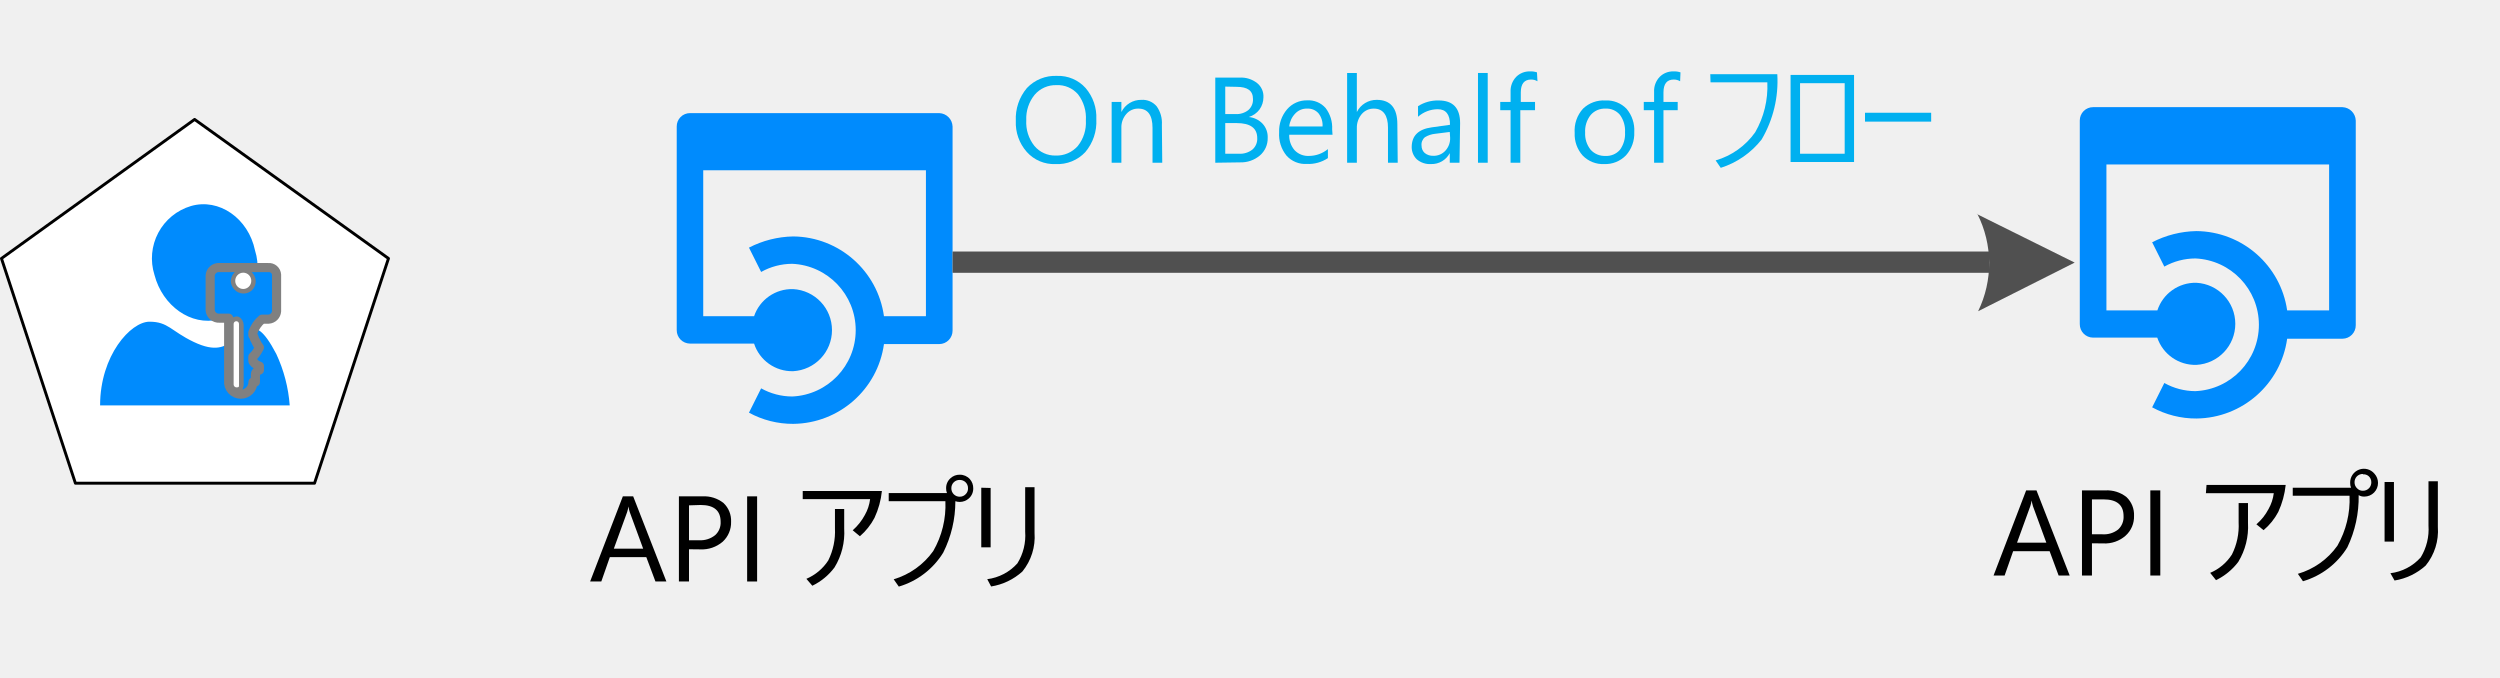
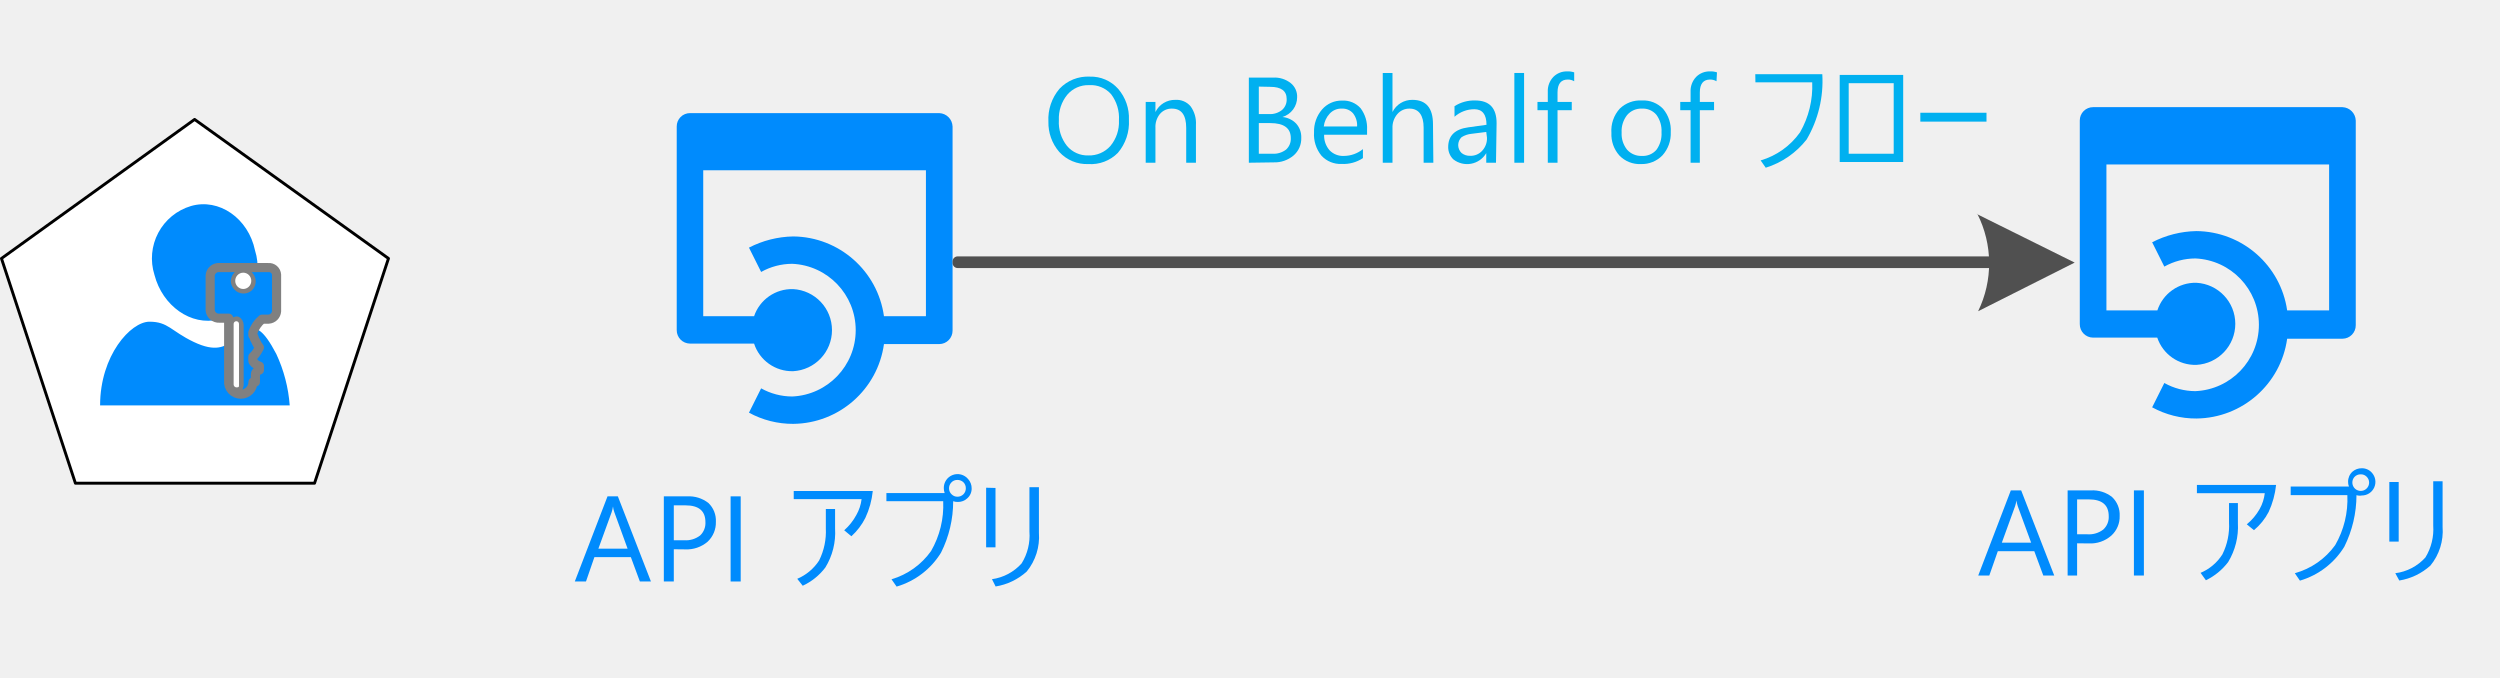
- <svg xmlns="http://www.w3.org/2000/svg" viewBox="0 0 205.55 55.68">
+ <svg xmlns="http://www.w3.org/2000/svg" id="svg95" viewBox="0 0 205.55 55.68">
  <defs>
-     <style>.cls-1,.cls-4{fill:#fff;}.cls-1{stroke:#000;stroke-width:0.24px;}.cls-1,.cls-3{stroke-linecap:round;stroke-linejoin:round;}.cls-2,.cls-3{fill:#008bfd;}.cls-3{stroke:gray;stroke-width:0.75px;}.cls-5{fill:#505050;}.cls-6{fill:#00b0f0;}</style>
+     <style>
+       .cls-1, .cls-4, .cls-5 {
+         fill: #fff;
+       }
+ 
+       .cls-1 {
+         stroke: #000;
+         stroke-width: 0.24px;
+       }
+ 
+       .cls-1, .cls-3 {
+         stroke-linecap: round;
+         stroke-linejoin: round;
+       }
+ 
+       .cls-1, .cls-2, .cls-3, .cls-4, .cls-7 {
+         fill-rule: evenodd;
+       }
+ 
+       .cls-10, .cls-2, .cls-3 {
+         fill: #008bfd;
+       }
+ 
+       .cls-3 {
+         stroke: gray;
+         stroke-width: 0.75px;
+       }
+ 
+       .cls-6, .cls-7 {
+         fill: #505050;
+       }
+ 
+       .cls-8 {
+         isolation: isolate;
+       }
+ 
+       .cls-9 {
+         fill: #00b0f0;
+       }
+     </style>
  </defs>
-   <g id="shapes">
+   <g>
    <g id="shape1000-1">
-       <path class="cls-1" d="M16,9.82.12,21.25,6.2,39.73H25.86l6.08-18.48Z" />
+       <path id="path15" class="cls-1" d="M16,9.82.12,21.25,6.2,39.73H25.86l6.08-18.48Z" />
    </g>
    <g id="group1216-3">
      <g id="group1217-4">
        <g id="group1218-5">
          <g id="group1219-6">
            <g id="shape1220-7">
-               <path class="cls-2" d="M15.7,16.94a4.49,4.49,0,0,0-3,5.66c.66,2.55,3,4.22,5.27,3.67a4.5,4.5,0,0,0,3-5.67C20.42,17.94,18,16.27,15.7,16.94Z" />
+               <path id="path28" class="cls-2" d="M15.7,16.94a4.49,4.49,0,0,0-3,5.66c.66,2.55,3,4.22,5.27,3.67a4.5,4.5,0,0,0,3-5.67C20.42,17.94,18,16.27,15.7,16.94Z" />
            </g>
          </g>
          <g id="group1221-9">
            <g id="shape1222-10">
-               <path class="cls-2" d="M20.64,27c-.44,0-.88.78-1.54,1.11s-1.32.89-3.18,0-2.09-1.66-3.63-1.66-4.06,2.77-4.06,6.88H23.82a12.09,12.09,0,0,0-1.1-4.22C21.62,27,21.08,27,20.64,27Z" />
+               <path id="path36" class="cls-2" d="M20.64,27c-.44,0-.88.78-1.54,1.11s-1.32.89-3.18,0-2.09-1.66-3.63-1.66-4.06,2.77-4.06,6.88H23.82a12.09,12.09,0,0,0-1.1-4.22C21.62,27,21.08,27,20.64,27Z" />
            </g>
          </g>
        </g>
      </g>
      <g id="group1223-12">
        <g id="shape1224-13">
-           <path class="cls-3" d="M22.05,22H17.93a.71.71,0,0,0-.65.66v2.85a.72.72,0,0,0,.76.65h.76v5.15a1,1,0,0,0,1,1.1,1,1,0,0,0,1-1H21v-.65c0-.22.33-.33.33-.33v-.33c-.33-.11-.54-.33-.54-.44v-.33l.21-.22a3.55,3.55,0,0,0,.33-.54A2.4,2.4,0,0,1,21,28c-.1-.11-.1-.33-.21-.44v-.22a2.51,2.51,0,0,1,.76-1.1h.54a.7.7,0,0,0,.65-.65v-3A.63.63,0,0,0,22.05,22Zm-2.39,9.53c0,.22,0,.33-.21.33s-.22-.22-.22-.33V26.72c0-.22.11-.33.22-.33s.21.22.21.33ZM20,23.76a.69.69,0,0,1-.65-.65.7.7,0,0,1,.65-.66.71.71,0,0,1,.65.66A.62.62,0,0,1,20,23.76Z" />
+           <path id="path46" class="cls-3" d="M22.05,22H17.93a.71.71,0,0,0-.65.66v2.85a.72.72,0,0,0,.76.65h.76v5.15a1,1,0,0,0,1,1.1,1,1,0,0,0,1-1H21v-.65c0-.22.33-.33.33-.33v-.33c-.33-.11-.54-.33-.54-.44v-.33l.21-.22a3.55,3.55,0,0,0,.33-.54A2.4,2.4,0,0,1,21,28c-.1-.11-.1-.33-.21-.44v-.22a2.51,2.51,0,0,1,.76-1.1h.54a.7.7,0,0,0,.65-.65v-3A.63.63,0,0,0,22.05,22Zm-2.39,9.53c0,.22,0,.33-.21.33s-.22-.22-.22-.33V26.72c0-.22.11-.33.22-.33s.21.22.21.33ZM20,23.76a.69.69,0,0,1-.65-.65.7.7,0,0,1,.65-.66.71.71,0,0,1,.65.66A.62.62,0,0,1,20,23.76Z" />
        </g>
        <g id="shape1225-15">
-           <path class="cls-4" d="M19.43,31.85a.24.24,0,0,1-.22-.22v-5a.22.22,0,0,1,.44,0v5.11C19.65,31.85,19.54,31.85,19.43,31.85Z" />
+           <path id="path51" class="cls-4" d="M19.43,31.85a.24.24,0,0,1-.22-.22v-5a.22.22,0,0,1,.44,0v5.11C19.65,31.85,19.54,31.85,19.43,31.85Z" />
        </g>
        <g id="shape1226-17">
-           <ellipse class="cls-4" cx="20" cy="23.09" rx="0.66" ry="0.67" />
+           <ellipse id="ellipse56" class="cls-5" cx="20" cy="23.09" rx="0.66" ry="0.67" />
        </g>
      </g>
    </g>
-     <g id="shape1229-25">
-       <path class="cls-2" d="M77.23,9.3H56.73a1.09,1.09,0,0,0-1.09,1.1V27.14a1.1,1.1,0,0,0,1.09,1.11H62a3.29,3.29,0,0,0,3.21,2.27,3.38,3.38,0,0,0,0-6.75A3.29,3.29,0,0,0,62,26H57.82v-12H76.13V26H72.68a7.61,7.61,0,0,0-7.46-6.56,8.25,8.25,0,0,0-3.64.92l1,2a5.27,5.27,0,0,1,2.55-.67,5.46,5.46,0,0,1,0,10.91,5.27,5.27,0,0,1-2.55-.67l-1,2a7.51,7.51,0,0,0,3.64.92,7.61,7.61,0,0,0,7.46-6.56h4.55a1.1,1.1,0,0,0,1.09-1.11V10.4A1.14,1.14,0,0,0,77.23,9.3Z" />
-     </g>
-     <g id="shape1227-19">
-       <path class="cls-2" d="M192.6,8.81H172.1A1.09,1.09,0,0,0,171,9.91V26.65a1.1,1.1,0,0,0,1.09,1.11h5.28A3.29,3.29,0,0,0,180.59,30a3.38,3.38,0,0,0,0-6.75,3.29,3.29,0,0,0-3.21,2.27h-4.19v-12H191.5v12h-3.45A7.61,7.61,0,0,0,180.59,19a8.25,8.25,0,0,0-3.64.92l1,2a5.27,5.27,0,0,1,2.55-.67,5.46,5.46,0,0,1,0,10.91,5.27,5.27,0,0,1-2.55-.67l-1,2a7.51,7.51,0,0,0,3.64.92,7.61,7.61,0,0,0,7.46-6.56h4.55a1.1,1.1,0,0,0,1.09-1.11V9.91A1.14,1.14,0,0,0,192.6,8.81Z" />
-     </g>
+   </g>
+   <path id="path65" class="cls-2" d="M192.6,8.81H172.1A1.09,1.09,0,0,0,171,9.91V26.65a1.1,1.1,0,0,0,1.09,1.11h5.28A3.29,3.29,0,0,0,180.59,30a3.38,3.38,0,0,0,0-6.75,3.29,3.29,0,0,0-3.21,2.27h-4.19v-12H191.5v12h-3.45A7.61,7.61,0,0,0,180.59,19a8.25,8.25,0,0,0-3.64.92l1,2a5.27,5.27,0,0,1,2.55-.67,5.46,5.46,0,0,1,0,10.91,5.27,5.27,0,0,1-2.55-.67l-1,2a7.51,7.51,0,0,0,3.64.92,7.61,7.61,0,0,0,7.46-6.56h4.55a1.1,1.1,0,0,0,1.09-1.11V9.91A1.14,1.14,0,0,0,192.6,8.81Z" />
+   <path id="path83" class="cls-2" d="M77.23,9.3H56.73a1.09,1.09,0,0,0-1.09,1.1V27.14a1.1,1.1,0,0,0,1.09,1.11H62a3.29,3.29,0,0,0,3.21,2.27,3.38,3.38,0,0,0,0-6.75A3.29,3.29,0,0,0,62,26H57.82v-12H76.13V26H72.68a7.61,7.61,0,0,0-7.46-6.56,8.25,8.25,0,0,0-3.64.92l1,2a5.27,5.27,0,0,1,2.55-.67,5.46,5.46,0,0,1,0,10.91,5.27,5.27,0,0,1-2.55-.67l-1,2a7.51,7.51,0,0,0,3.64.92,7.61,7.61,0,0,0,7.46-6.56h4.55a1.1,1.1,0,0,0,1.09-1.11V10.4A1.14,1.14,0,0,0,77.23,9.3Z" />
+   <g>
+     <rect class="cls-6" x="78.32" y="21.08" width="85.85" height="0.96" rx="0.42" />
    <g id="shape1230-28">
-       <g id="lend5">
-         <path class="cls-5" d="M162.52,17.59l8.06,4-7.94,4a9,9,0,0,0-.06-8" />
+       <g id="use7">
+         <g id="lend5">
+           <path id="path4" class="cls-7" d="M162.52,17.59l8.06,4-7.94,4a9,9,0,0,0-.06-8" />
+         </g>
      </g>
    </g>
  </g>
-   <g id="text">
-     <path d="M170.17,47.32h-.91l-.74-2h-3l-.7,2h-.91l2.68-7h.85Zm-1.92-2.7-1.1-3a4.26,4.26,0,0,1-.11-.47h0a2.53,2.53,0,0,1-.11.47l-1.09,3Z" />
-     <path d="M172,44.67v2.65h-.82v-7h1.92a2.56,2.56,0,0,1,1.74.55,2,2,0,0,1,.62,1.54,2.1,2.1,0,0,1-.69,1.63,2.57,2.57,0,0,1-1.85.64Zm0-3.61v2.87h.86a1.89,1.89,0,0,0,1.29-.39,1.38,1.38,0,0,0,.45-1.1c0-.92-.55-1.38-1.64-1.38Z" />
-     <path d="M177.62,47.32h-.82v-7h.82Z" />
-     <path d="M181.42,39.87h6.51a7.1,7.1,0,0,1-.61,2.22,5,5,0,0,1-1.21,1.5l-.59-.48a4.21,4.21,0,0,0,1-1.26,3.49,3.49,0,0,0,.43-1.3h-5.58Zm.3,7.23a3.93,3.93,0,0,0,1.79-1.51,5.27,5.27,0,0,0,.55-2.64V41.36h.77V43a5.57,5.57,0,0,1-.8,3.2,5.06,5.06,0,0,1-1.83,1.5Z" />
-     <path d="M193.93,40.71A9.56,9.56,0,0,1,193,45a6.39,6.39,0,0,1-3.65,2.79l-.42-.61a6.05,6.05,0,0,0,3.25-2.31,7.62,7.62,0,0,0,1-4.11h-4.67v-.66h4.79a1,1,0,0,1-.07-.4,1.13,1.13,0,0,1,2-.75,1.12,1.12,0,0,1,.29.75,1.12,1.12,0,0,1-1.12,1.13A.84.84,0,0,1,193.93,40.71Zm.35-1.74a.67.67,0,0,0-.52.22.69.69,0,0,0-.17.46.67.67,0,0,0,.23.52.63.63,0,0,0,.46.18.68.68,0,0,0,.52-.23.7.7,0,0,0,.17-.47.66.66,0,0,0-.23-.51A.63.63,0,0,0,194.28,39Z" />
-     <path d="M196.83,39.63v4.9h-.77v-4.9Zm-.29,7.5a4,4,0,0,0,2.49-1.3,4.43,4.43,0,0,0,.64-2.62V39.57h.77v3.75a4.51,4.51,0,0,1-1,3.18,5,5,0,0,1-2.56,1.23Z" />
-     <path d="M54.79,47.81h-.9l-.75-2h-3l-.7,2h-.92l2.69-7h.85Zm-1.91-2.7-1.1-3a2.53,2.53,0,0,1-.11-.47h0a2.53,2.53,0,0,1-.11.47l-1.09,3Z" />
-     <path d="M56.65,45.16v2.65h-.83v-7h1.93a2.56,2.56,0,0,1,1.74.55,2,2,0,0,1,.62,1.54,2.14,2.14,0,0,1-.69,1.64,2.63,2.63,0,0,1-1.85.63Zm0-3.61v2.87h.85A1.92,1.92,0,0,0,58.8,44a1.37,1.37,0,0,0,.45-1.1c0-.92-.55-1.38-1.64-1.38Z" />
-     <path d="M62.25,47.81h-.82v-7h.82Z" />
-     <path d="M66,40.37h6.51a6.85,6.85,0,0,1-.61,2.21,5.13,5.13,0,0,1-1.2,1.51l-.59-.49a4.53,4.53,0,0,0,1-1.26,3.49,3.49,0,0,0,.43-1.3H66Zm.3,7.22a4,4,0,0,0,1.8-1.51,5.35,5.35,0,0,0,.55-2.64V41.85h.76v1.61a5.47,5.47,0,0,1-.8,3.2,5,5,0,0,1-1.82,1.5Z" />
-     <path d="M78.55,41.21a9.39,9.39,0,0,1-1,4.23,6.42,6.42,0,0,1-3.65,2.79l-.42-.6a6.15,6.15,0,0,0,3.25-2.32,7.52,7.52,0,0,0,1-4.1H73.07v-.67h4.79a.94.94,0,0,1-.07-.39,1.07,1.07,0,0,1,.36-.83,1.08,1.08,0,0,1,.76-.29,1.1,1.1,0,0,1,.83.36,1.12,1.12,0,0,1,.28.76,1.08,1.08,0,0,1-.36.83,1.12,1.12,0,0,1-.75.29A1.09,1.09,0,0,1,78.55,41.21Zm.36-1.75a.67.67,0,0,0-.69.69.68.68,0,0,0,.69.69.66.66,0,0,0,.51-.23.64.64,0,0,0,.17-.46.67.67,0,0,0-.22-.52A.69.69,0,0,0,78.91,39.46Z" />
-     <path d="M81.45,40.12V45h-.77v-4.9Zm-.28,7.5a4,4,0,0,0,2.48-1.3,4.35,4.35,0,0,0,.64-2.61V40.06h.77v3.75a4.51,4.51,0,0,1-1,3.18,5,5,0,0,1-2.57,1.23Z" />
-     <path class="cls-6" d="M86.8,13.49a3,3,0,0,1-2.38-1,3.61,3.61,0,0,1-.9-2.55,3.9,3.9,0,0,1,.91-2.7,3.2,3.2,0,0,1,2.49-1,3,3,0,0,1,2.34,1,3.67,3.67,0,0,1,.88,2.56,3.86,3.86,0,0,1-.91,2.71A3.12,3.12,0,0,1,86.8,13.49ZM86.86,7a2.26,2.26,0,0,0-1.79.79,3.08,3.08,0,0,0-.69,2.09A3.1,3.1,0,0,0,85.05,12a2.21,2.21,0,0,0,1.75.79A2.31,2.31,0,0,0,88.62,12a3.07,3.07,0,0,0,.66-2.1,3.18,3.18,0,0,0-.64-2.14A2.2,2.2,0,0,0,86.86,7Z" />
-     <path class="cls-6" d="M95.56,13.38h-.8V10.52c0-1.06-.39-1.59-1.16-1.59a1.25,1.25,0,0,0-1,.45,1.64,1.64,0,0,0-.4,1.14v2.86h-.8v-5h.8v.83h0a1.8,1.8,0,0,1,1.64-1,1.52,1.52,0,0,1,1.26.53,2.34,2.34,0,0,1,.43,1.53Z" />
-     <path class="cls-6" d="M99.92,13.38v-7h2a2.14,2.14,0,0,1,1.44.45A1.4,1.4,0,0,1,103.88,8a1.74,1.74,0,0,1-.32,1,1.7,1.7,0,0,1-.89.62v0a1.8,1.8,0,0,1,1.13.54,1.61,1.61,0,0,1,.43,1.17,1.84,1.84,0,0,1-.65,1.46,2.4,2.4,0,0,1-1.62.56Zm.82-6.26V9.38h.84a1.58,1.58,0,0,0,1.06-.33,1.13,1.13,0,0,0,.38-.91c0-.68-.44-1-1.34-1Zm0,3v2.52h1.11a1.65,1.65,0,0,0,1.12-.34,1.16,1.16,0,0,0,.4-.94c0-.82-.56-1.24-1.69-1.24Z" />
-     <path class="cls-6" d="M109.56,11.08H106a1.82,1.82,0,0,0,.45,1.28,1.53,1.53,0,0,0,1.18.46,2.46,2.46,0,0,0,1.55-.56V13a2.89,2.89,0,0,1-1.74.48,2.07,2.07,0,0,1-1.66-.68,2.75,2.75,0,0,1-.61-1.92,2.75,2.75,0,0,1,.66-1.9,2.12,2.12,0,0,1,1.64-.73,1.87,1.87,0,0,1,1.52.63,2.66,2.66,0,0,1,.54,1.77Zm-.82-.68a1.59,1.59,0,0,0-.33-1.08,1.14,1.14,0,0,0-.92-.39,1.28,1.28,0,0,0-1,.41A1.78,1.78,0,0,0,106,10.4Z" />
-     <path class="cls-6" d="M114.92,13.38h-.8V10.49c0-1-.39-1.56-1.16-1.56a1.28,1.28,0,0,0-1,.45,1.72,1.72,0,0,0-.4,1.16v2.84h-.8V6h.8V9.21h0a1.81,1.81,0,0,1,1.64-1c1.13,0,1.69.68,1.69,2Z" />
-     <path class="cls-6" d="M120,13.38h-.8v-.79h0a1.68,1.68,0,0,1-1.54.9,1.65,1.65,0,0,1-1.17-.39,1.39,1.39,0,0,1-.42-1c0-.94.55-1.48,1.65-1.63l1.5-.21c0-.85-.34-1.28-1-1.28a2.46,2.46,0,0,0-1.63.62V8.73a3,3,0,0,1,1.7-.47c1.17,0,1.76.62,1.76,1.86Zm-.8-2.53L118,11a2,2,0,0,0-.84.28.78.78,0,0,0-.28.7.79.79,0,0,0,.26.6,1.05,1.05,0,0,0,.7.23,1.29,1.29,0,0,0,1-.42,1.49,1.49,0,0,0,.39-1.06Z" />
-     <path class="cls-6" d="M122.32,13.38h-.8V6h.8Z" />
-     <path class="cls-6" d="M126.41,6.68a1,1,0,0,0-.53-.14c-.56,0-.84.36-.84,1.06v.78h1.17v.68H125v4.32h-.8V9.06h-.85V8.38h.85V7.56a1.67,1.67,0,0,1,.46-1.24,1.54,1.54,0,0,1,1.13-.45,1.56,1.56,0,0,1,.58.08Z" />
-     <path class="cls-6" d="M131.9,13.49a2.31,2.31,0,0,1-1.77-.7,2.6,2.6,0,0,1-.66-1.86,2.68,2.68,0,0,1,.69-2A2.45,2.45,0,0,1,132,8.26a2.24,2.24,0,0,1,1.74.69,2.72,2.72,0,0,1,.63,1.91,2.69,2.69,0,0,1-.68,1.91A2.36,2.36,0,0,1,131.9,13.49ZM132,8.93a1.52,1.52,0,0,0-1.22.53,2.14,2.14,0,0,0-.45,1.44,2.08,2.08,0,0,0,.45,1.41,1.55,1.55,0,0,0,1.22.51,1.47,1.47,0,0,0,1.19-.5,2.21,2.21,0,0,0,.42-1.44,2.21,2.21,0,0,0-.42-1.44A1.45,1.45,0,0,0,132,8.93Z" />
-     <path class="cls-6" d="M138.14,6.68a1,1,0,0,0-.53-.14c-.56,0-.84.36-.84,1.06v.78h1.17v.68h-1.17v4.32H136V9.06h-.85V8.38H136V7.56a1.67,1.67,0,0,1,.46-1.24,1.54,1.54,0,0,1,1.13-.45,1.56,1.56,0,0,1,.58.08Z" />
-     <path class="cls-6" d="M140.62,6.1h5.51a9.48,9.48,0,0,1-1.29,5.37,6.94,6.94,0,0,1-3.36,2.33l-.42-.61a6.05,6.05,0,0,0,3.25-2.31,7.53,7.53,0,0,0,1-4.11h-4.67Z" />
-     <path class="cls-6" d="M147.22,13.32V6.16h5.22v7.16Zm4.45-.68V6.84H148v5.8Z" />
-     <path class="cls-6" d="M153.34,9.27h5.44V10h-5.44Z" />
-     <rect class="cls-5" x="78.32" y="20.68" width="85.23" height="1.75" />
+   <g id="text76" class="cls-8">
+     <path class="cls-9" d="M89.48,13.49a3.07,3.07,0,0,1-2.39-1A3.67,3.67,0,0,1,86.2,10a3.85,3.85,0,0,1,.91-2.7,3.2,3.2,0,0,1,2.49-1,3,3,0,0,1,2.33,1,3.66,3.66,0,0,1,.89,2.56,3.86,3.86,0,0,1-.91,2.71A3.12,3.12,0,0,1,89.48,13.49ZM89.54,7a2.25,2.25,0,0,0-1.79.79,3.08,3.08,0,0,0-.69,2.09A3.1,3.1,0,0,0,87.73,12a2.2,2.2,0,0,0,1.75.78A2.32,2.32,0,0,0,91.3,12,3.07,3.07,0,0,0,92,9.9a3.23,3.23,0,0,0-.64-2.15A2.23,2.23,0,0,0,89.54,7Z" />
+     <path class="cls-9" d="M98.33,13.38h-.8V10.52q0-1.59-1.17-1.59a1.25,1.25,0,0,0-1,.45A1.68,1.68,0,0,0,95,10.52v2.86h-.8v-5H95v.83h0a1.78,1.78,0,0,1,1.64-1,1.51,1.51,0,0,1,1.25.53,2.35,2.35,0,0,1,.44,1.53Z" />
+     <path class="cls-9" d="M102.68,13.38v-7h2a2.14,2.14,0,0,1,1.44.45A1.41,1.41,0,0,1,106.65,8a1.68,1.68,0,0,1-.33,1,1.71,1.71,0,0,1-.88.62v0a1.8,1.8,0,0,1,1.13.54,1.65,1.65,0,0,1,.42,1.17,1.83,1.83,0,0,1-.64,1.46,2.41,2.41,0,0,1-1.63.56Zm.82-6.26V9.38h.84a1.58,1.58,0,0,0,1.06-.33,1.12,1.12,0,0,0,.39-.91q0-1-1.35-1Zm0,3v2.52h1.12a1.67,1.67,0,0,0,1.12-.34,1.19,1.19,0,0,0,.39-.94c0-.82-.56-1.24-1.69-1.24Z" />
+     <path class="cls-9" d="M112.4,11.08h-3.53a1.82,1.82,0,0,0,.45,1.28,1.53,1.53,0,0,0,1.18.46,2.49,2.49,0,0,0,1.56-.56V13a2.9,2.9,0,0,1-1.75.48,2.12,2.12,0,0,1-1.66-.68,2.75,2.75,0,0,1-.61-1.92A2.75,2.75,0,0,1,108.7,9a2.12,2.12,0,0,1,1.65-.73,1.9,1.9,0,0,1,1.52.63,2.71,2.71,0,0,1,.53,1.77Zm-.82-.68a1.59,1.59,0,0,0-.33-1.08,1.14,1.14,0,0,0-.92-.39,1.28,1.28,0,0,0-1,.41,1.84,1.84,0,0,0-.49,1.06Z" />
+     <path class="cls-9" d="M117.85,13.38h-.8V10.49c0-1-.39-1.56-1.16-1.56a1.28,1.28,0,0,0-1,.45,1.67,1.67,0,0,0-.4,1.16v2.84h-.8V6h.8V9.21h0a1.8,1.8,0,0,1,1.64-1c1.13,0,1.69.68,1.69,2Z" />
+     <path class="cls-9" d="M123,13.38h-.8v-.79h0a1.83,1.83,0,0,1-2.71.51,1.39,1.39,0,0,1-.42-1c0-.94.55-1.48,1.65-1.63l1.5-.21c0-.85-.34-1.28-1-1.28a2.46,2.46,0,0,0-1.63.62V8.73a3,3,0,0,1,1.7-.47c1.17,0,1.76.62,1.76,1.86Zm-.8-2.53L121,11a1.87,1.87,0,0,0-.83.28.9.9,0,0,0,0,1.3,1.05,1.05,0,0,0,.7.23,1.27,1.27,0,0,0,1-.42,1.49,1.49,0,0,0,.39-1.06Z" />
+     <path class="cls-9" d="M125.31,13.38h-.8V6h.8Z" />
+     <path class="cls-9" d="M129.43,6.68a1,1,0,0,0-.53-.14c-.56,0-.84.36-.84,1.06v.78h1.17v.68h-1.17v4.32h-.8V9.06h-.85V8.38h.85V7.56a1.67,1.67,0,0,1,.46-1.24,1.54,1.54,0,0,1,1.13-.45,1.56,1.56,0,0,1,.58.08Z" />
+     <path class="cls-9" d="M134.92,13.49a2.31,2.31,0,0,1-1.77-.7,2.6,2.6,0,0,1-.66-1.86,2.68,2.68,0,0,1,.69-2A2.42,2.42,0,0,1,135,8.26a2.24,2.24,0,0,1,1.74.69,2.72,2.72,0,0,1,.63,1.91,2.69,2.69,0,0,1-.68,1.91A2.36,2.36,0,0,1,134.92,13.49ZM135,8.93a1.52,1.52,0,0,0-1.22.53,2.14,2.14,0,0,0-.45,1.44,2.08,2.08,0,0,0,.45,1.41,1.55,1.55,0,0,0,1.22.51,1.47,1.47,0,0,0,1.19-.5,2.21,2.21,0,0,0,.42-1.44,2.21,2.21,0,0,0-.42-1.44A1.45,1.45,0,0,0,135,8.93Z" />
+     <path class="cls-9" d="M141.13,6.68a1,1,0,0,0-.53-.14c-.56,0-.84.36-.84,1.06v.78h1.17v.68h-1.17v4.32H139V9.06h-.85V8.38H139V7.56a1.67,1.67,0,0,1,.46-1.24,1.54,1.54,0,0,1,1.13-.45,1.56,1.56,0,0,1,.58.08Z" />
+     <path class="cls-9" d="M144.32,6.1h5.51a9.48,9.48,0,0,1-1.29,5.37,6.86,6.86,0,0,1-3.36,2.32l-.42-.6A6.05,6.05,0,0,0,148,10.88a7.62,7.62,0,0,0,1-4.11h-4.67Z" />
+     <path class="cls-9" d="M151.26,13.32V6.16h5.22v7.16Zm4.44-.68V6.84H152v5.8Z" />
+     <path class="cls-9" d="M157.89,9.27h5.44V10h-5.44Z" />
+   </g>
+   <g id="text67" class="cls-8">
+     <path class="cls-10" d="M168.9,47.32H168l-.74-2h-3l-.7,2h-.91l2.68-7h.85ZM167,44.62l-1.1-3a2.75,2.75,0,0,1-.11-.47h0a2.53,2.53,0,0,1-.11.47l-1.09,3Z" />
+     <path class="cls-10" d="M170.78,44.67v2.65H170v-7h1.92a2.56,2.56,0,0,1,1.74.55,2,2,0,0,1,.62,1.54,2.1,2.1,0,0,1-.69,1.63,2.59,2.59,0,0,1-1.85.64Zm0-3.61v2.87h.85a1.92,1.92,0,0,0,1.3-.39,1.38,1.38,0,0,0,.45-1.1c0-.92-.55-1.38-1.64-1.38Z" />
+     <path class="cls-10" d="M176.27,47.32h-.82v-7h.82Z" />
+     <path class="cls-10" d="M180.63,39.87h6.51a7.1,7.1,0,0,1-.61,2.22,4.85,4.85,0,0,1-1.21,1.5l-.59-.48a4.4,4.4,0,0,0,1.06-1.26,3.47,3.47,0,0,0,.42-1.3h-5.58Zm.3,7.23a3.93,3.93,0,0,0,1.79-1.51,5.24,5.24,0,0,0,.55-2.64V41.36H184V43a5.6,5.6,0,0,1-.8,3.21,5.06,5.06,0,0,1-1.83,1.5Z" />
+     <path class="cls-10" d="M193.75,40.71a9.56,9.56,0,0,1-1,4.24,6.39,6.39,0,0,1-3.65,2.79l-.42-.61A6.09,6.09,0,0,0,192,44.82a7.53,7.53,0,0,0,1-4.11h-4.66V40h4.79a.94.94,0,0,1-.07-.39,1.1,1.1,0,0,1,.36-.83,1.12,1.12,0,0,1,.76-.28,1.08,1.08,0,0,1,.83.36,1.12,1.12,0,0,1-.83,1.88A.81.81,0,0,1,193.75,40.71ZM194.1,39a.67.67,0,0,0-.52.22.69.69,0,1,0,1.21.46.68.68,0,0,0-.23-.51A.64.64,0,0,0,194.1,39Z" />
+     <path class="cls-10" d="M197.22,39.63v4.9h-.77v-4.9Zm-.28,7.5a4,4,0,0,0,2.48-1.3,4.45,4.45,0,0,0,.64-2.62V39.57h.77v3.75a4.47,4.47,0,0,1-1,3.18,5,5,0,0,1-2.56,1.23Z" />
+   </g>
+   <g id="text85" class="cls-8">
+     <path class="cls-10" d="M53.52,47.81h-.91l-.74-2h-3l-.69,2h-.92l2.69-7h.85Zm-1.92-2.7-1.09-3a1.91,1.91,0,0,1-.11-.47h0a2.53,2.53,0,0,1-.11.47l-1.09,3Z" />
+     <path class="cls-10" d="M55.4,45.16v2.65h-.82v-7H56.5a2.6,2.6,0,0,1,1.75.55,2,2,0,0,1,.61,1.54,2.16,2.16,0,0,1-.68,1.64,2.65,2.65,0,0,1-1.86.63Zm0-3.61v2.87h.86a1.92,1.92,0,0,0,1.3-.39,1.39,1.39,0,0,0,.44-1.1c0-.92-.54-1.38-1.64-1.38Z" />
+     <path class="cls-10" d="M60.9,47.81h-.83v-7h.83Z" />
+     <path class="cls-10" d="M65.26,40.37h6.5a6.85,6.85,0,0,1-.61,2.21A5.13,5.13,0,0,1,70,44.09l-.59-.49a4.53,4.53,0,0,0,1-1.26,3.44,3.44,0,0,0,.43-1.3H65.26Zm.29,7.22a4,4,0,0,0,1.8-1.51,5.35,5.35,0,0,0,.55-2.64V41.85h.76v1.61a5.47,5.47,0,0,1-.8,3.2A4.93,4.93,0,0,1,66,48.16Z" />
+     <path class="cls-10" d="M78.37,41.21a9.38,9.38,0,0,1-1,4.23,6.39,6.39,0,0,1-3.65,2.79l-.42-.6a6.11,6.11,0,0,0,3.25-2.32,7.51,7.51,0,0,0,1-4.1H72.88v-.67h4.79a1.18,1.18,0,0,1-.07-.39,1.13,1.13,0,0,1,2-.76,1.13,1.13,0,0,1,.29.76,1.06,1.06,0,0,1-.37.83,1.08,1.08,0,0,1-.75.29A1,1,0,0,1,78.37,41.21Zm.35-1.75a.64.64,0,0,0-.51.22.67.67,0,0,0-.18.47.66.66,0,0,0,.23.51.65.65,0,0,0,.46.18.68.68,0,0,0,.69-.69.67.67,0,0,0-.22-.52A.71.71,0,0,0,78.72,39.46Z" />
+     <path class="cls-10" d="M81.85,40.12V45h-.77v-4.9Zm-.29,7.5A4,4,0,0,0,84,46.32a4.35,4.35,0,0,0,.64-2.61V40.06h.78v3.75a4.51,4.51,0,0,1-1,3.18,5,5,0,0,1-2.56,1.23Z" />
  </g>
</svg>
